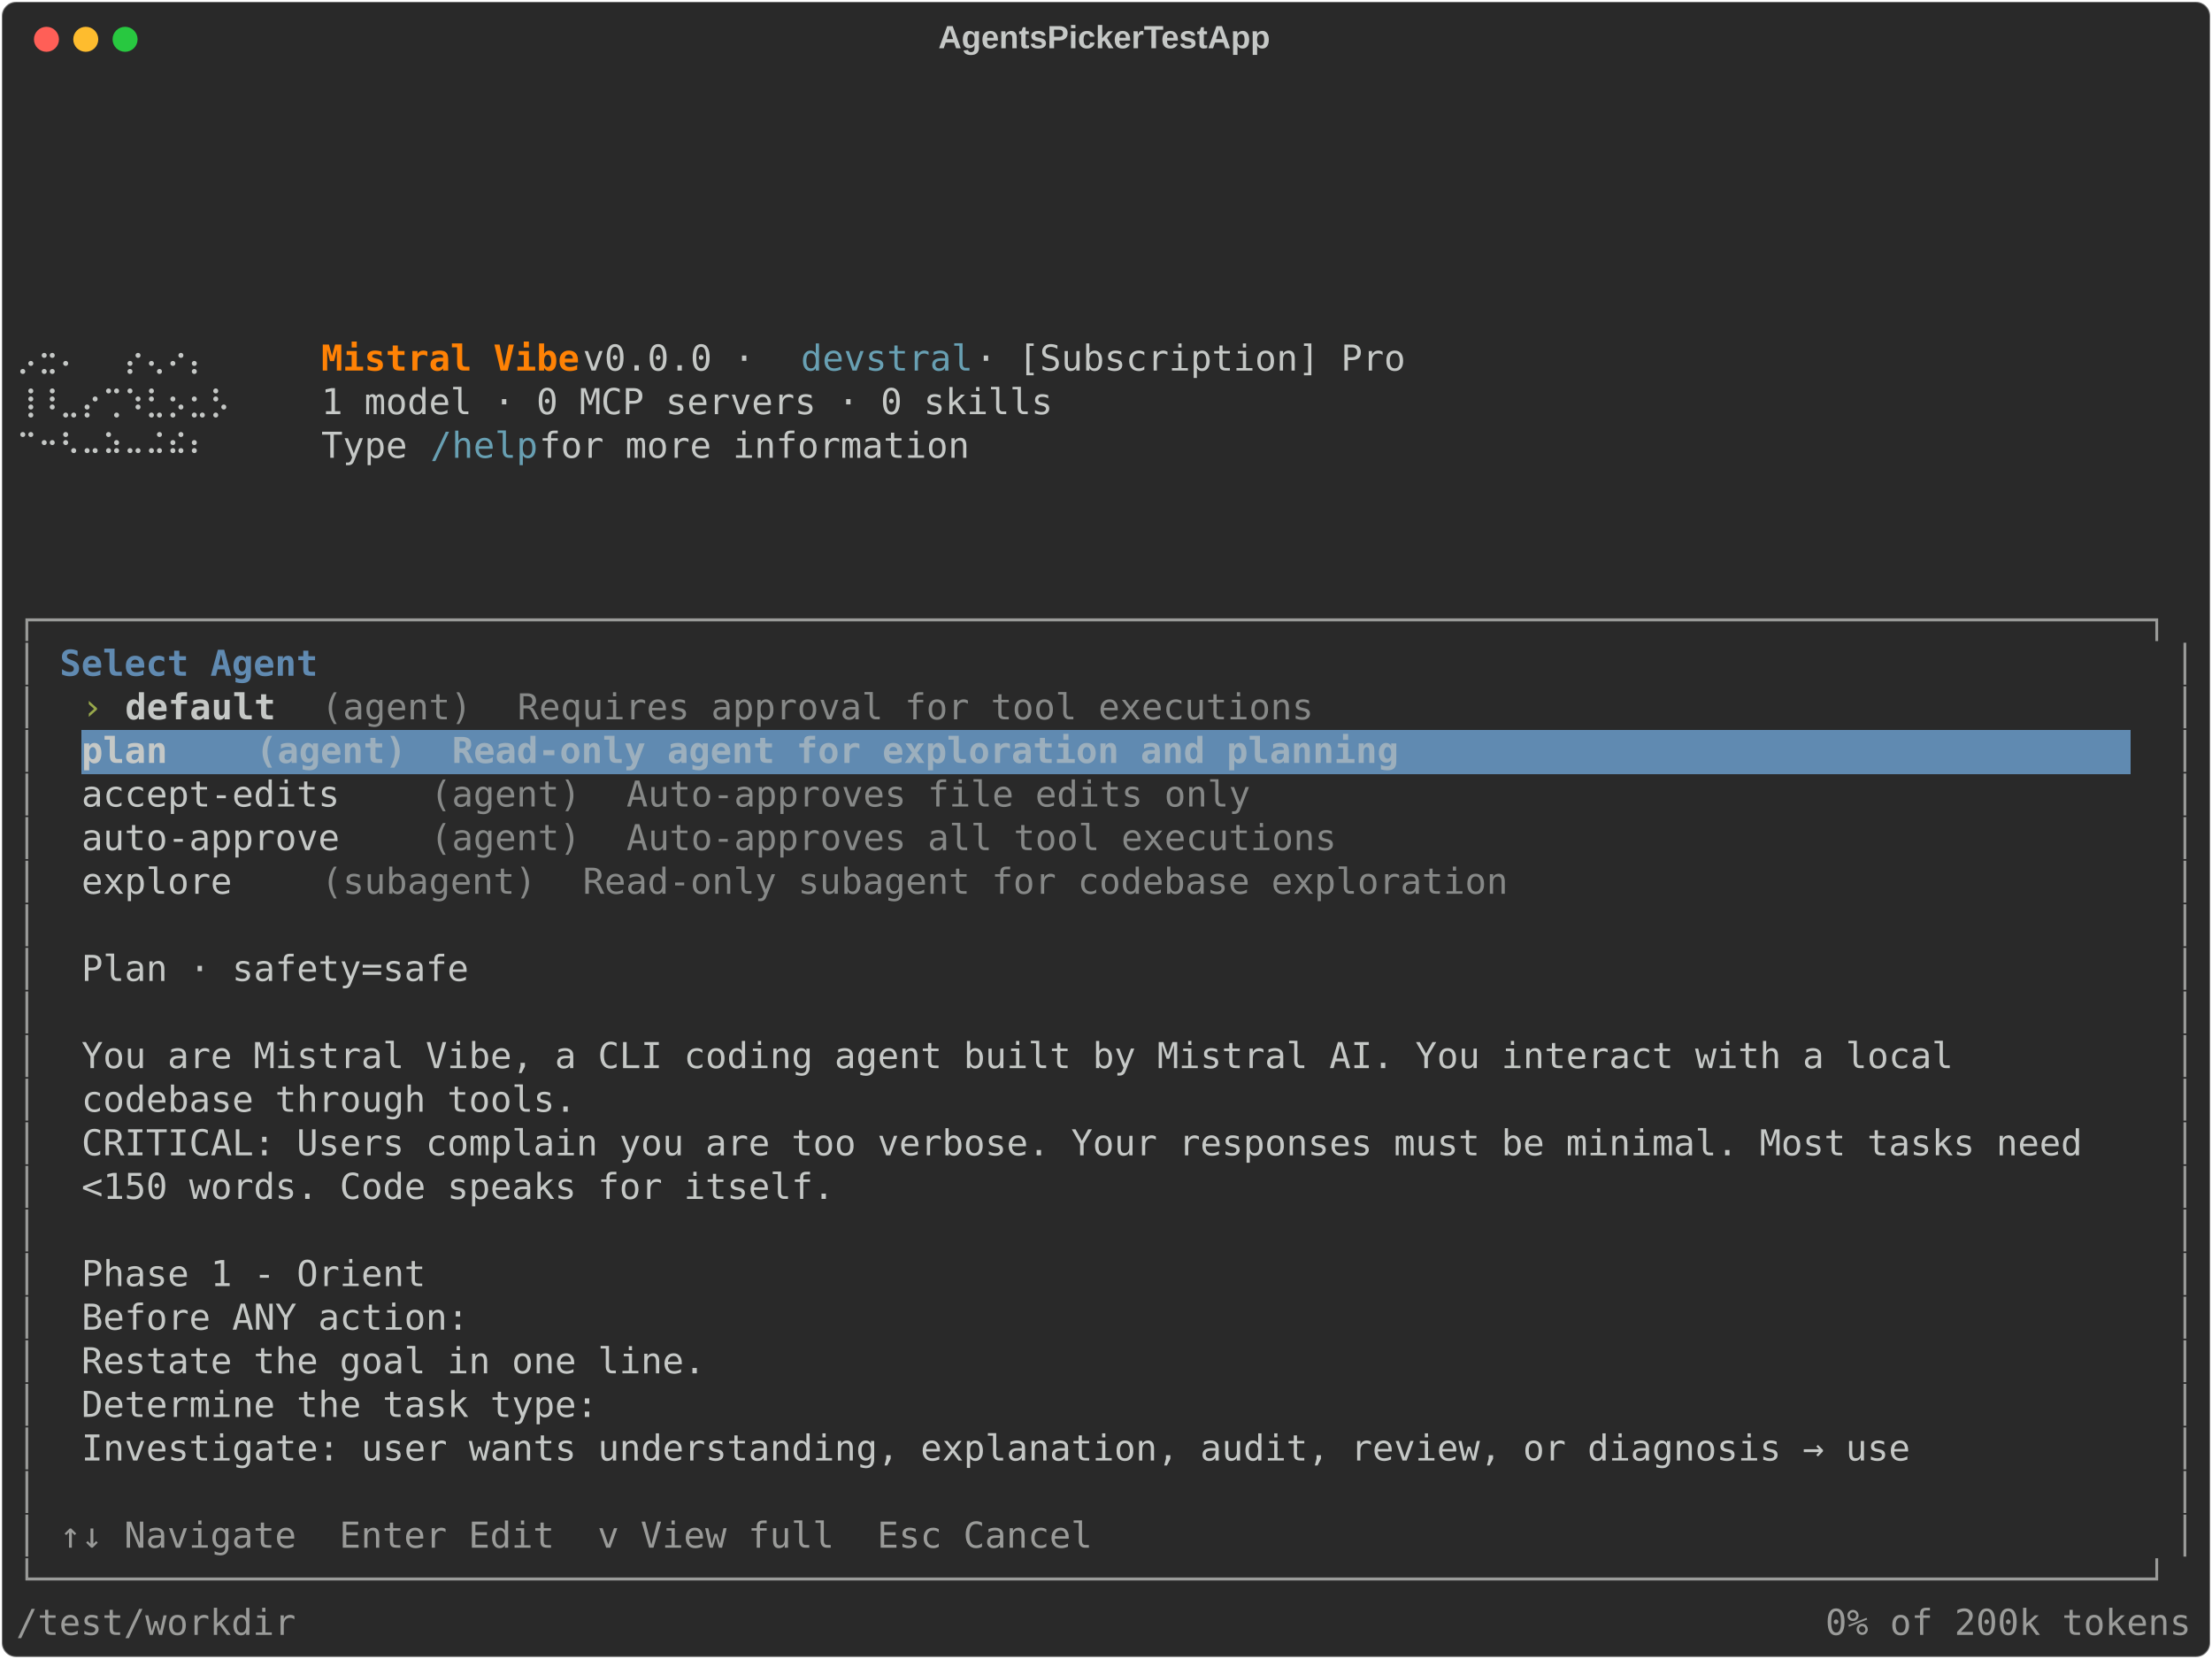
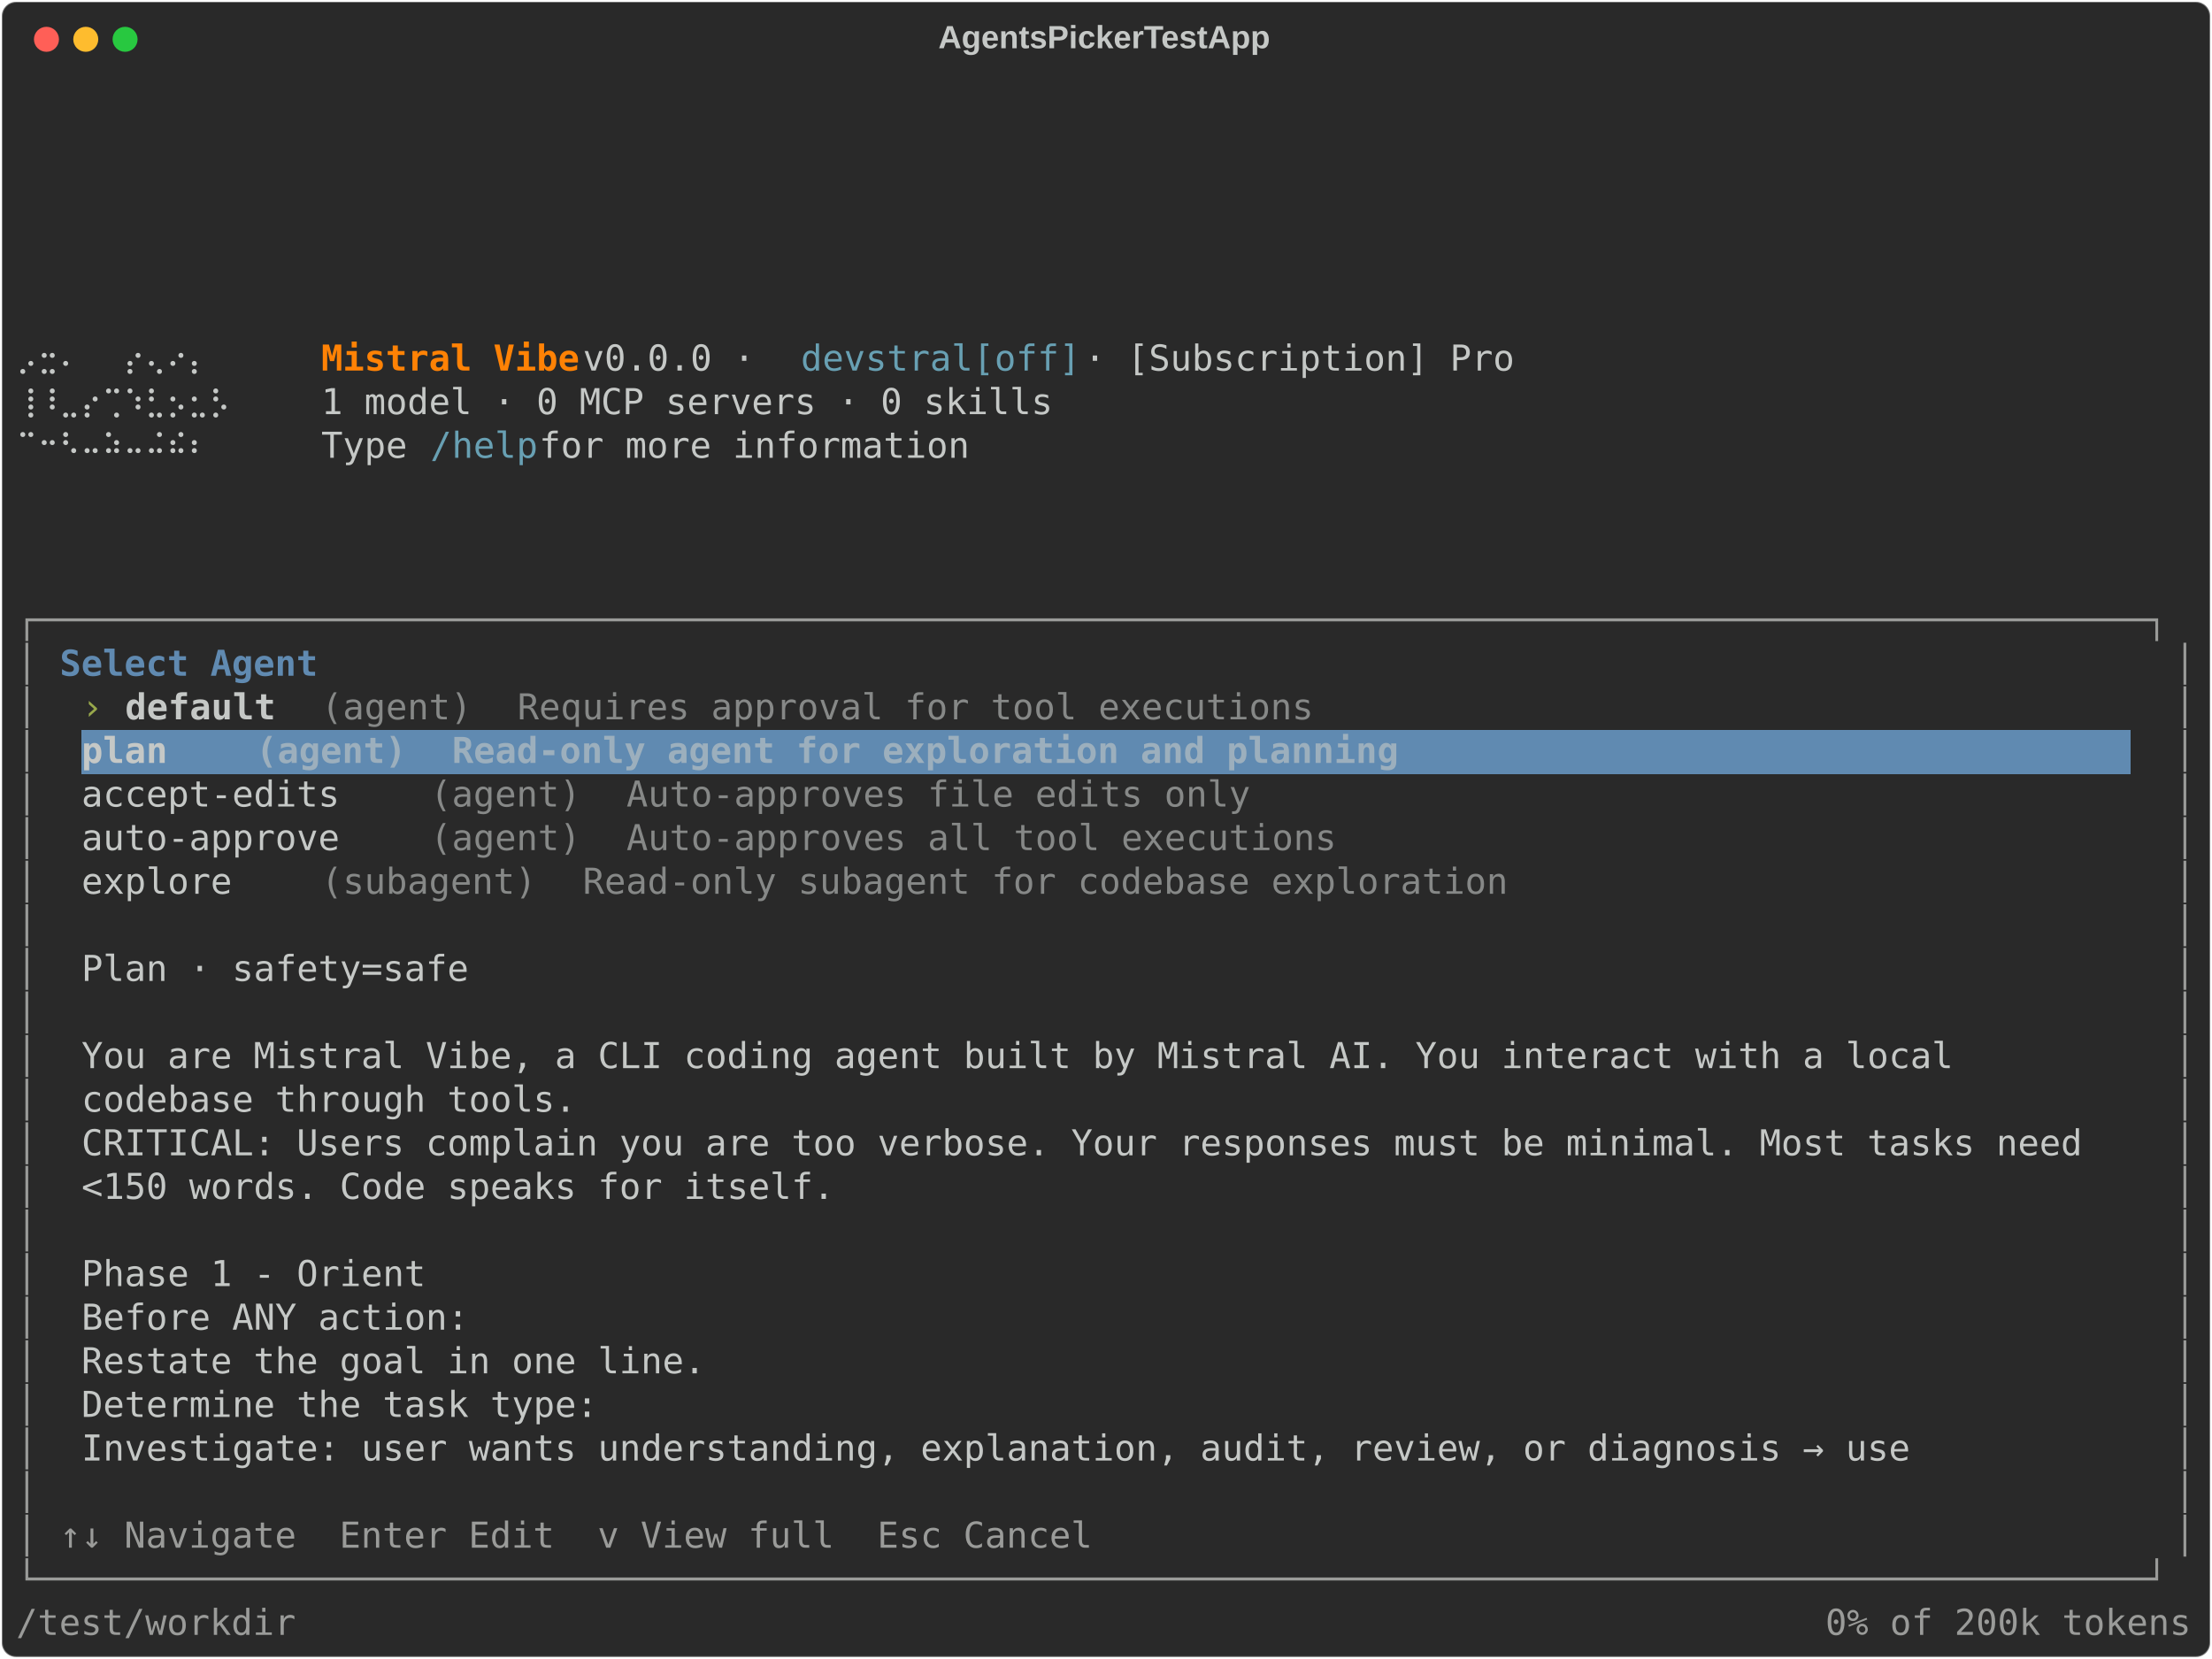
<svg xmlns="http://www.w3.org/2000/svg" class="rich-terminal" viewBox="0 0 1238 928.4">
  <style>

    @font-face {
        font-family: "Fira Code";
        src: local("FiraCode-Regular"),
                url("https://cdnjs.cloudflare.com/ajax/libs/firacode/6.2.0/woff2/FiraCode-Regular.woff2") format("woff2"),
                url("https://cdnjs.cloudflare.com/ajax/libs/firacode/6.2.0/woff/FiraCode-Regular.woff") format("woff");
        font-style: normal;
        font-weight: 400;
    }
    @font-face {
        font-family: "Fira Code";
        src: local("FiraCode-Bold"),
                url("https://cdnjs.cloudflare.com/ajax/libs/firacode/6.2.0/woff2/FiraCode-Bold.woff2") format("woff2"),
                url("https://cdnjs.cloudflare.com/ajax/libs/firacode/6.2.0/woff/FiraCode-Bold.woff") format("woff");
        font-style: bold;
        font-weight: 700;
    }

    .terminal-matrix {
        font-family: Fira Code, monospace;
        font-size: 20px;
        line-height: 24.4px;
        font-variant-east-asian: full-width;
    }

    .terminal-title {
        font-size: 18px;
        font-weight: bold;
        font-family: arial;
    }

    .terminal-r1 { fill: #c5c8c6 }
.terminal-r2 { fill: #ff8205;font-weight: bold }
.terminal-r3 { fill: #68a0b3 }
.terminal-r4 { fill: #9a9b99 }
.terminal-r5 { fill: #608ab1;font-weight: bold }
.terminal-r6 { fill: #98a84b }
.terminal-r7 { fill: #c5c8c6;font-weight: bold }
.terminal-r8 { fill: #868887 }
.terminal-r9 { fill: #9cafbd;font-weight: bold }
    </style>
  <defs>
    <clipPath id="terminal-clip-terminal">
      <rect x="0" y="0" width="1219.0" height="877.4" />
    </clipPath>
    <clipPath id="terminal-line-0">
      <rect x="0" y="1.5" width="1220" height="24.65" />
    </clipPath>
    <clipPath id="terminal-line-1">
      <rect x="0" y="25.9" width="1220" height="24.65" />
    </clipPath>
    <clipPath id="terminal-line-2">
      <rect x="0" y="50.3" width="1220" height="24.65" />
    </clipPath>
    <clipPath id="terminal-line-3">
      <rect x="0" y="74.7" width="1220" height="24.65" />
    </clipPath>
    <clipPath id="terminal-line-4">
      <rect x="0" y="99.1" width="1220" height="24.65" />
    </clipPath>
    <clipPath id="terminal-line-5">
      <rect x="0" y="123.5" width="1220" height="24.65" />
    </clipPath>
    <clipPath id="terminal-line-6">
      <rect x="0" y="147.9" width="1220" height="24.65" />
    </clipPath>
    <clipPath id="terminal-line-7">
      <rect x="0" y="172.3" width="1220" height="24.65" />
    </clipPath>
    <clipPath id="terminal-line-8">
      <rect x="0" y="196.7" width="1220" height="24.65" />
    </clipPath>
    <clipPath id="terminal-line-9">
      <rect x="0" y="221.1" width="1220" height="24.65" />
    </clipPath>
    <clipPath id="terminal-line-10">
      <rect x="0" y="245.5" width="1220" height="24.65" />
    </clipPath>
    <clipPath id="terminal-line-11">
      <rect x="0" y="269.9" width="1220" height="24.65" />
    </clipPath>
    <clipPath id="terminal-line-12">
      <rect x="0" y="294.3" width="1220" height="24.65" />
    </clipPath>
    <clipPath id="terminal-line-13">
      <rect x="0" y="318.7" width="1220" height="24.65" />
    </clipPath>
    <clipPath id="terminal-line-14">
      <rect x="0" y="343.1" width="1220" height="24.65" />
    </clipPath>
    <clipPath id="terminal-line-15">
      <rect x="0" y="367.5" width="1220" height="24.65" />
    </clipPath>
    <clipPath id="terminal-line-16">
      <rect x="0" y="391.9" width="1220" height="24.65" />
    </clipPath>
    <clipPath id="terminal-line-17">
      <rect x="0" y="416.3" width="1220" height="24.65" />
    </clipPath>
    <clipPath id="terminal-line-18">
      <rect x="0" y="440.7" width="1220" height="24.65" />
    </clipPath>
    <clipPath id="terminal-line-19">
      <rect x="0" y="465.1" width="1220" height="24.65" />
    </clipPath>
    <clipPath id="terminal-line-20">
      <rect x="0" y="489.5" width="1220" height="24.65" />
    </clipPath>
    <clipPath id="terminal-line-21">
      <rect x="0" y="513.9" width="1220" height="24.65" />
    </clipPath>
    <clipPath id="terminal-line-22">
      <rect x="0" y="538.3" width="1220" height="24.65" />
    </clipPath>
    <clipPath id="terminal-line-23">
      <rect x="0" y="562.7" width="1220" height="24.65" />
    </clipPath>
    <clipPath id="terminal-line-24">
      <rect x="0" y="587.1" width="1220" height="24.65" />
    </clipPath>
    <clipPath id="terminal-line-25">
      <rect x="0" y="611.5" width="1220" height="24.65" />
    </clipPath>
    <clipPath id="terminal-line-26">
      <rect x="0" y="635.9" width="1220" height="24.65" />
    </clipPath>
    <clipPath id="terminal-line-27">
      <rect x="0" y="660.3" width="1220" height="24.65" />
    </clipPath>
    <clipPath id="terminal-line-28">
      <rect x="0" y="684.7" width="1220" height="24.65" />
    </clipPath>
    <clipPath id="terminal-line-29">
      <rect x="0" y="709.1" width="1220" height="24.65" />
    </clipPath>
    <clipPath id="terminal-line-30">
      <rect x="0" y="733.5" width="1220" height="24.65" />
    </clipPath>
    <clipPath id="terminal-line-31">
      <rect x="0" y="757.9" width="1220" height="24.65" />
    </clipPath>
    <clipPath id="terminal-line-32">
      <rect x="0" y="782.3" width="1220" height="24.65" />
    </clipPath>
    <clipPath id="terminal-line-33">
      <rect x="0" y="806.7" width="1220" height="24.65" />
    </clipPath>
    <clipPath id="terminal-line-34">
      <rect x="0" y="831.1" width="1220" height="24.65" />
    </clipPath>
  </defs>
  <rect fill="#292929" stroke="rgba(255,255,255,0.35)" stroke-width="1" x="1" y="1" width="1236" height="926.4" rx="8" />
  <text class="terminal-title" fill="#c5c8c6" text-anchor="middle" x="618" y="27">AgentsPickerTestApp</text>
  <g transform="translate(26,22)">
    <circle cx="0" cy="0" r="7" fill="#ff5f57" />
    <circle cx="22" cy="0" r="7" fill="#febc2e" />
    <circle cx="44" cy="0" r="7" fill="#28c840" />
  </g>
  <g transform="translate(9, 41)" clip-path="url(#terminal-clip-terminal)">
    <rect fill="#608ab1" x="36.6" y="367.5" width="97.6" height="24.65" shape-rendering="crispEdges" />
    <rect fill="#608ab1" x="134.2" y="367.5" width="85.4" height="24.65" shape-rendering="crispEdges" />
    <rect fill="#608ab1" x="219.6" y="367.5" width="24.4" height="24.65" shape-rendering="crispEdges" />
    <rect fill="#608ab1" x="244" y="367.5" width="536.8" height="24.65" shape-rendering="crispEdges" />
    <rect fill="#608ab1" x="780.8" y="367.5" width="402.6" height="24.65" shape-rendering="crispEdges" />
    <g class="terminal-matrix">
      <text class="terminal-r1" x="1220" y="20" textLength="12.2" clip-path="url(#terminal-line-0)">
</text>
      <text class="terminal-r1" x="1220" y="44.4" textLength="12.2" clip-path="url(#terminal-line-1)">
</text>
      <text class="terminal-r1" x="1220" y="68.8" textLength="12.2" clip-path="url(#terminal-line-2)">
</text>
      <text class="terminal-r1" x="1220" y="93.2" textLength="12.2" clip-path="url(#terminal-line-3)">
</text>
      <text class="terminal-r1" x="1220" y="117.6" textLength="12.2" clip-path="url(#terminal-line-4)">
</text>
      <text class="terminal-r1" x="1220" y="142" textLength="12.2" clip-path="url(#terminal-line-5)">
</text>
      <text class="terminal-r1" x="0" y="166.4" textLength="134.2" clip-path="url(#terminal-line-6)">  ⡠⣒⠄  ⡔⢄⠔⡄</text>
      <text class="terminal-r2" x="170.8" y="166.4" textLength="146.4" clip-path="url(#terminal-line-6)">Mistral Vibe</text>
      <text class="terminal-r1" x="317.2" y="166.4" textLength="122" clip-path="url(#terminal-line-6)"> v0.0.0 · </text>
-       <text class="terminal-r3" x="439.2" y="166.4" textLength="97.6" clip-path="url(#terminal-line-6)">devstral</text>
-       <text class="terminal-r1" x="536.8" y="166.4" textLength="256.2" clip-path="url(#terminal-line-6)"> · [Subscription] Pro</text>
+       <text class="terminal-r3" x="439.2" y="166.4" textLength="158.6" clip-path="url(#terminal-line-6)">devstral[off]</text>
+       <text class="terminal-r1" x="597.8" y="166.4" textLength="256.2" clip-path="url(#terminal-line-6)"> · [Subscription] Pro</text>
      <text class="terminal-r1" x="1220" y="166.4" textLength="12.2" clip-path="url(#terminal-line-6)">
</text>
      <text class="terminal-r1" x="0" y="190.8" textLength="134.2" clip-path="url(#terminal-line-7)"> ⢸⠸⣀⡔⢉⠱⣃⡢⣂⡣</text>
      <text class="terminal-r1" x="170.8" y="190.8" textLength="414.8" clip-path="url(#terminal-line-7)">1 model · 0 MCP servers · 0 skills</text>
      <text class="terminal-r1" x="1220" y="190.8" textLength="12.2" clip-path="url(#terminal-line-7)">
</text>
      <text class="terminal-r1" x="0" y="215.2" textLength="134.2" clip-path="url(#terminal-line-8)">  ⠉⠒⠣⠤⠵⠤⠬⠮⠆</text>
      <text class="terminal-r1" x="170.8" y="215.2" textLength="61" clip-path="url(#terminal-line-8)">Type </text>
      <text class="terminal-r3" x="231.8" y="215.2" textLength="61" clip-path="url(#terminal-line-8)">/help</text>
      <text class="terminal-r1" x="292.8" y="215.2" textLength="256.2" clip-path="url(#terminal-line-8)"> for more information</text>
      <text class="terminal-r1" x="1220" y="215.2" textLength="12.2" clip-path="url(#terminal-line-8)">
</text>
      <text class="terminal-r1" x="1220" y="239.6" textLength="12.2" clip-path="url(#terminal-line-9)">
</text>
      <text class="terminal-r1" x="1220" y="264" textLength="12.2" clip-path="url(#terminal-line-10)">
</text>
      <text class="terminal-r1" x="1220" y="288.4" textLength="12.2" clip-path="url(#terminal-line-11)">
</text>
      <text class="terminal-r4" x="0" y="312.8" textLength="1220" clip-path="url(#terminal-line-12)">┌──────────────────────────────────────────────────────────────────────────────────────────────────┐</text>
      <text class="terminal-r1" x="1220" y="312.8" textLength="12.2" clip-path="url(#terminal-line-12)">
</text>
      <text class="terminal-r4" x="0" y="337.2" textLength="12.2" clip-path="url(#terminal-line-13)">│</text>
      <text class="terminal-r5" x="24.4" y="337.2" textLength="146.4" clip-path="url(#terminal-line-13)">Select Agent</text>
      <text class="terminal-r4" x="1207.8" y="337.2" textLength="12.2" clip-path="url(#terminal-line-13)">│</text>
      <text class="terminal-r1" x="1220" y="337.2" textLength="12.2" clip-path="url(#terminal-line-13)">
</text>
      <text class="terminal-r4" x="0" y="361.6" textLength="12.2" clip-path="url(#terminal-line-14)">│</text>
      <text class="terminal-r6" x="36.6" y="361.6" textLength="24.4" clip-path="url(#terminal-line-14)">› </text>
      <text class="terminal-r7" x="61" y="361.6" textLength="85.4" clip-path="url(#terminal-line-14)">default</text>
      <text class="terminal-r8" x="170.8" y="361.6" textLength="85.4" clip-path="url(#terminal-line-14)">(agent)</text>
      <text class="terminal-r8" x="280.6" y="361.6" textLength="451.4" clip-path="url(#terminal-line-14)">Requires approval for tool executions</text>
      <text class="terminal-r4" x="1207.8" y="361.6" textLength="12.2" clip-path="url(#terminal-line-14)">│</text>
      <text class="terminal-r1" x="1220" y="361.6" textLength="12.2" clip-path="url(#terminal-line-14)">
</text>
      <text class="terminal-r4" x="0" y="386" textLength="12.2" clip-path="url(#terminal-line-15)">│</text>
      <text class="terminal-r7" x="36.6" y="386" textLength="97.6" clip-path="url(#terminal-line-15)">  plan  </text>
      <text class="terminal-r9" x="134.2" y="386" textLength="85.4" clip-path="url(#terminal-line-15)">(agent)</text>
      <text class="terminal-r9" x="244" y="386" textLength="536.8" clip-path="url(#terminal-line-15)">Read-only agent for exploration and planning</text>
      <text class="terminal-r4" x="1207.8" y="386" textLength="12.2" clip-path="url(#terminal-line-15)">│</text>
      <text class="terminal-r1" x="1220" y="386" textLength="12.2" clip-path="url(#terminal-line-15)">
</text>
      <text class="terminal-r4" x="0" y="410.4" textLength="12.2" clip-path="url(#terminal-line-16)">│</text>
      <text class="terminal-r1" x="36.6" y="410.4" textLength="195.2" clip-path="url(#terminal-line-16)">  accept-edits  </text>
      <text class="terminal-r8" x="231.8" y="410.4" textLength="85.4" clip-path="url(#terminal-line-16)">(agent)</text>
      <text class="terminal-r8" x="341.6" y="410.4" textLength="353.8" clip-path="url(#terminal-line-16)">Auto-approves file edits only</text>
      <text class="terminal-r4" x="1207.8" y="410.4" textLength="12.2" clip-path="url(#terminal-line-16)">│</text>
      <text class="terminal-r1" x="1220" y="410.4" textLength="12.2" clip-path="url(#terminal-line-16)">
</text>
      <text class="terminal-r4" x="0" y="434.8" textLength="12.2" clip-path="url(#terminal-line-17)">│</text>
      <text class="terminal-r1" x="36.6" y="434.8" textLength="195.2" clip-path="url(#terminal-line-17)">  auto-approve  </text>
      <text class="terminal-r8" x="231.8" y="434.8" textLength="85.4" clip-path="url(#terminal-line-17)">(agent)</text>
      <text class="terminal-r8" x="341.6" y="434.8" textLength="402.6" clip-path="url(#terminal-line-17)">Auto-approves all tool executions</text>
      <text class="terminal-r4" x="1207.8" y="434.8" textLength="12.2" clip-path="url(#terminal-line-17)">│</text>
      <text class="terminal-r1" x="1220" y="434.8" textLength="12.2" clip-path="url(#terminal-line-17)">
</text>
      <text class="terminal-r4" x="0" y="459.2" textLength="12.2" clip-path="url(#terminal-line-18)">│</text>
      <text class="terminal-r1" x="36.6" y="459.2" textLength="134.2" clip-path="url(#terminal-line-18)">  explore  </text>
      <text class="terminal-r8" x="170.8" y="459.2" textLength="122" clip-path="url(#terminal-line-18)">(subagent)</text>
      <text class="terminal-r8" x="317.2" y="459.2" textLength="524.6" clip-path="url(#terminal-line-18)">Read-only subagent for codebase exploration</text>
      <text class="terminal-r4" x="1207.8" y="459.2" textLength="12.2" clip-path="url(#terminal-line-18)">│</text>
      <text class="terminal-r1" x="1220" y="459.2" textLength="12.2" clip-path="url(#terminal-line-18)">
</text>
      <text class="terminal-r4" x="0" y="483.6" textLength="12.2" clip-path="url(#terminal-line-19)">│</text>
      <text class="terminal-r4" x="1207.8" y="483.6" textLength="12.2" clip-path="url(#terminal-line-19)">│</text>
      <text class="terminal-r1" x="1220" y="483.6" textLength="12.2" clip-path="url(#terminal-line-19)">
</text>
      <text class="terminal-r4" x="0" y="508" textLength="12.2" clip-path="url(#terminal-line-20)">│</text>
      <text class="terminal-r1" x="36.6" y="508" textLength="219.6" clip-path="url(#terminal-line-20)">Plan · safety=safe</text>
      <text class="terminal-r4" x="1207.8" y="508" textLength="12.2" clip-path="url(#terminal-line-20)">│</text>
      <text class="terminal-r1" x="1220" y="508" textLength="12.2" clip-path="url(#terminal-line-20)">
</text>
      <text class="terminal-r4" x="0" y="532.4" textLength="12.2" clip-path="url(#terminal-line-21)">│</text>
      <text class="terminal-r4" x="1207.8" y="532.4" textLength="12.2" clip-path="url(#terminal-line-21)">│</text>
      <text class="terminal-r1" x="1220" y="532.4" textLength="12.2" clip-path="url(#terminal-line-21)">
</text>
      <text class="terminal-r4" x="0" y="556.8" textLength="12.2" clip-path="url(#terminal-line-22)">│</text>
      <text class="terminal-r1" x="36.6" y="556.8" textLength="1061.4" clip-path="url(#terminal-line-22)">You are Mistral Vibe, a CLI coding agent built by Mistral AI. You interact with a local</text>
      <text class="terminal-r4" x="1207.8" y="556.8" textLength="12.2" clip-path="url(#terminal-line-22)">│</text>
      <text class="terminal-r1" x="1220" y="556.8" textLength="12.2" clip-path="url(#terminal-line-22)">
</text>
      <text class="terminal-r4" x="0" y="581.2" textLength="12.2" clip-path="url(#terminal-line-23)">│</text>
      <text class="terminal-r1" x="36.6" y="581.2" textLength="280.6" clip-path="url(#terminal-line-23)">codebase through tools.</text>
      <text class="terminal-r4" x="1207.8" y="581.2" textLength="12.2" clip-path="url(#terminal-line-23)">│</text>
      <text class="terminal-r1" x="1220" y="581.2" textLength="12.2" clip-path="url(#terminal-line-23)">
</text>
      <text class="terminal-r4" x="0" y="605.6" textLength="12.2" clip-path="url(#terminal-line-24)">│</text>
      <text class="terminal-r1" x="36.6" y="605.6" textLength="1134.6" clip-path="url(#terminal-line-24)">CRITICAL: Users complain you are too verbose. Your responses must be minimal. Most tasks need</text>
      <text class="terminal-r4" x="1207.8" y="605.6" textLength="12.2" clip-path="url(#terminal-line-24)">│</text>
      <text class="terminal-r1" x="1220" y="605.6" textLength="12.2" clip-path="url(#terminal-line-24)">
</text>
      <text class="terminal-r4" x="0" y="630" textLength="12.2" clip-path="url(#terminal-line-25)">│</text>
      <text class="terminal-r1" x="36.6" y="630" textLength="427" clip-path="url(#terminal-line-25)">&lt;150 words. Code speaks for itself.</text>
      <text class="terminal-r4" x="1207.8" y="630" textLength="12.2" clip-path="url(#terminal-line-25)">│</text>
      <text class="terminal-r1" x="1220" y="630" textLength="12.2" clip-path="url(#terminal-line-25)">
</text>
      <text class="terminal-r4" x="0" y="654.4" textLength="12.2" clip-path="url(#terminal-line-26)">│</text>
      <text class="terminal-r4" x="1207.8" y="654.4" textLength="12.2" clip-path="url(#terminal-line-26)">│</text>
      <text class="terminal-r1" x="1220" y="654.4" textLength="12.2" clip-path="url(#terminal-line-26)">
</text>
      <text class="terminal-r4" x="0" y="678.8" textLength="12.2" clip-path="url(#terminal-line-27)">│</text>
      <text class="terminal-r1" x="36.6" y="678.8" textLength="195.2" clip-path="url(#terminal-line-27)">Phase 1 - Orient</text>
      <text class="terminal-r4" x="1207.8" y="678.8" textLength="12.2" clip-path="url(#terminal-line-27)">│</text>
      <text class="terminal-r1" x="1220" y="678.8" textLength="12.2" clip-path="url(#terminal-line-27)">
</text>
      <text class="terminal-r4" x="0" y="703.2" textLength="12.2" clip-path="url(#terminal-line-28)">│</text>
      <text class="terminal-r1" x="36.6" y="703.2" textLength="219.6" clip-path="url(#terminal-line-28)">Before ANY action:</text>
      <text class="terminal-r4" x="1207.8" y="703.2" textLength="12.2" clip-path="url(#terminal-line-28)">│</text>
      <text class="terminal-r1" x="1220" y="703.2" textLength="12.2" clip-path="url(#terminal-line-28)">
</text>
      <text class="terminal-r4" x="0" y="727.6" textLength="12.2" clip-path="url(#terminal-line-29)">│</text>
      <text class="terminal-r1" x="36.6" y="727.6" textLength="353.8" clip-path="url(#terminal-line-29)">Restate the goal in one line.</text>
      <text class="terminal-r4" x="1207.8" y="727.6" textLength="12.2" clip-path="url(#terminal-line-29)">│</text>
      <text class="terminal-r1" x="1220" y="727.6" textLength="12.2" clip-path="url(#terminal-line-29)">
</text>
      <text class="terminal-r4" x="0" y="752" textLength="12.2" clip-path="url(#terminal-line-30)">│</text>
      <text class="terminal-r1" x="36.6" y="752" textLength="292.8" clip-path="url(#terminal-line-30)">Determine the task type:</text>
      <text class="terminal-r4" x="1207.8" y="752" textLength="12.2" clip-path="url(#terminal-line-30)">│</text>
      <text class="terminal-r1" x="1220" y="752" textLength="12.2" clip-path="url(#terminal-line-30)">
</text>
      <text class="terminal-r4" x="0" y="776.4" textLength="12.2" clip-path="url(#terminal-line-31)">│</text>
      <text class="terminal-r1" x="36.6" y="776.4" textLength="1037" clip-path="url(#terminal-line-31)">Investigate: user wants understanding, explanation, audit, review, or diagnosis → use</text>
      <text class="terminal-r4" x="1207.8" y="776.4" textLength="12.2" clip-path="url(#terminal-line-31)">│</text>
      <text class="terminal-r1" x="1220" y="776.4" textLength="12.2" clip-path="url(#terminal-line-31)">
</text>
      <text class="terminal-r4" x="0" y="800.8" textLength="12.2" clip-path="url(#terminal-line-32)">│</text>
      <text class="terminal-r4" x="1207.8" y="800.8" textLength="12.2" clip-path="url(#terminal-line-32)">│</text>
      <text class="terminal-r1" x="1220" y="800.8" textLength="12.2" clip-path="url(#terminal-line-32)">
</text>
      <text class="terminal-r4" x="0" y="825.2" textLength="12.2" clip-path="url(#terminal-line-33)">│</text>
      <text class="terminal-r4" x="24.4" y="825.2" textLength="585.6" clip-path="url(#terminal-line-33)">↑↓ Navigate  Enter Edit  v View full  Esc Cancel</text>
      <text class="terminal-r4" x="1207.8" y="825.2" textLength="12.2" clip-path="url(#terminal-line-33)">│</text>
      <text class="terminal-r1" x="1220" y="825.2" textLength="12.2" clip-path="url(#terminal-line-33)">
</text>
      <text class="terminal-r4" x="0" y="849.6" textLength="1220" clip-path="url(#terminal-line-34)">└──────────────────────────────────────────────────────────────────────────────────────────────────┘</text>
      <text class="terminal-r1" x="1220" y="849.6" textLength="12.2" clip-path="url(#terminal-line-34)">
</text>
      <text class="terminal-r4" x="0" y="874" textLength="158.6" clip-path="url(#terminal-line-35)">/test/workdir</text>
      <text class="terminal-r4" x="1012.6" y="874" textLength="207.4" clip-path="url(#terminal-line-35)">0% of 200k tokens</text>
    </g>
  </g>
</svg>
